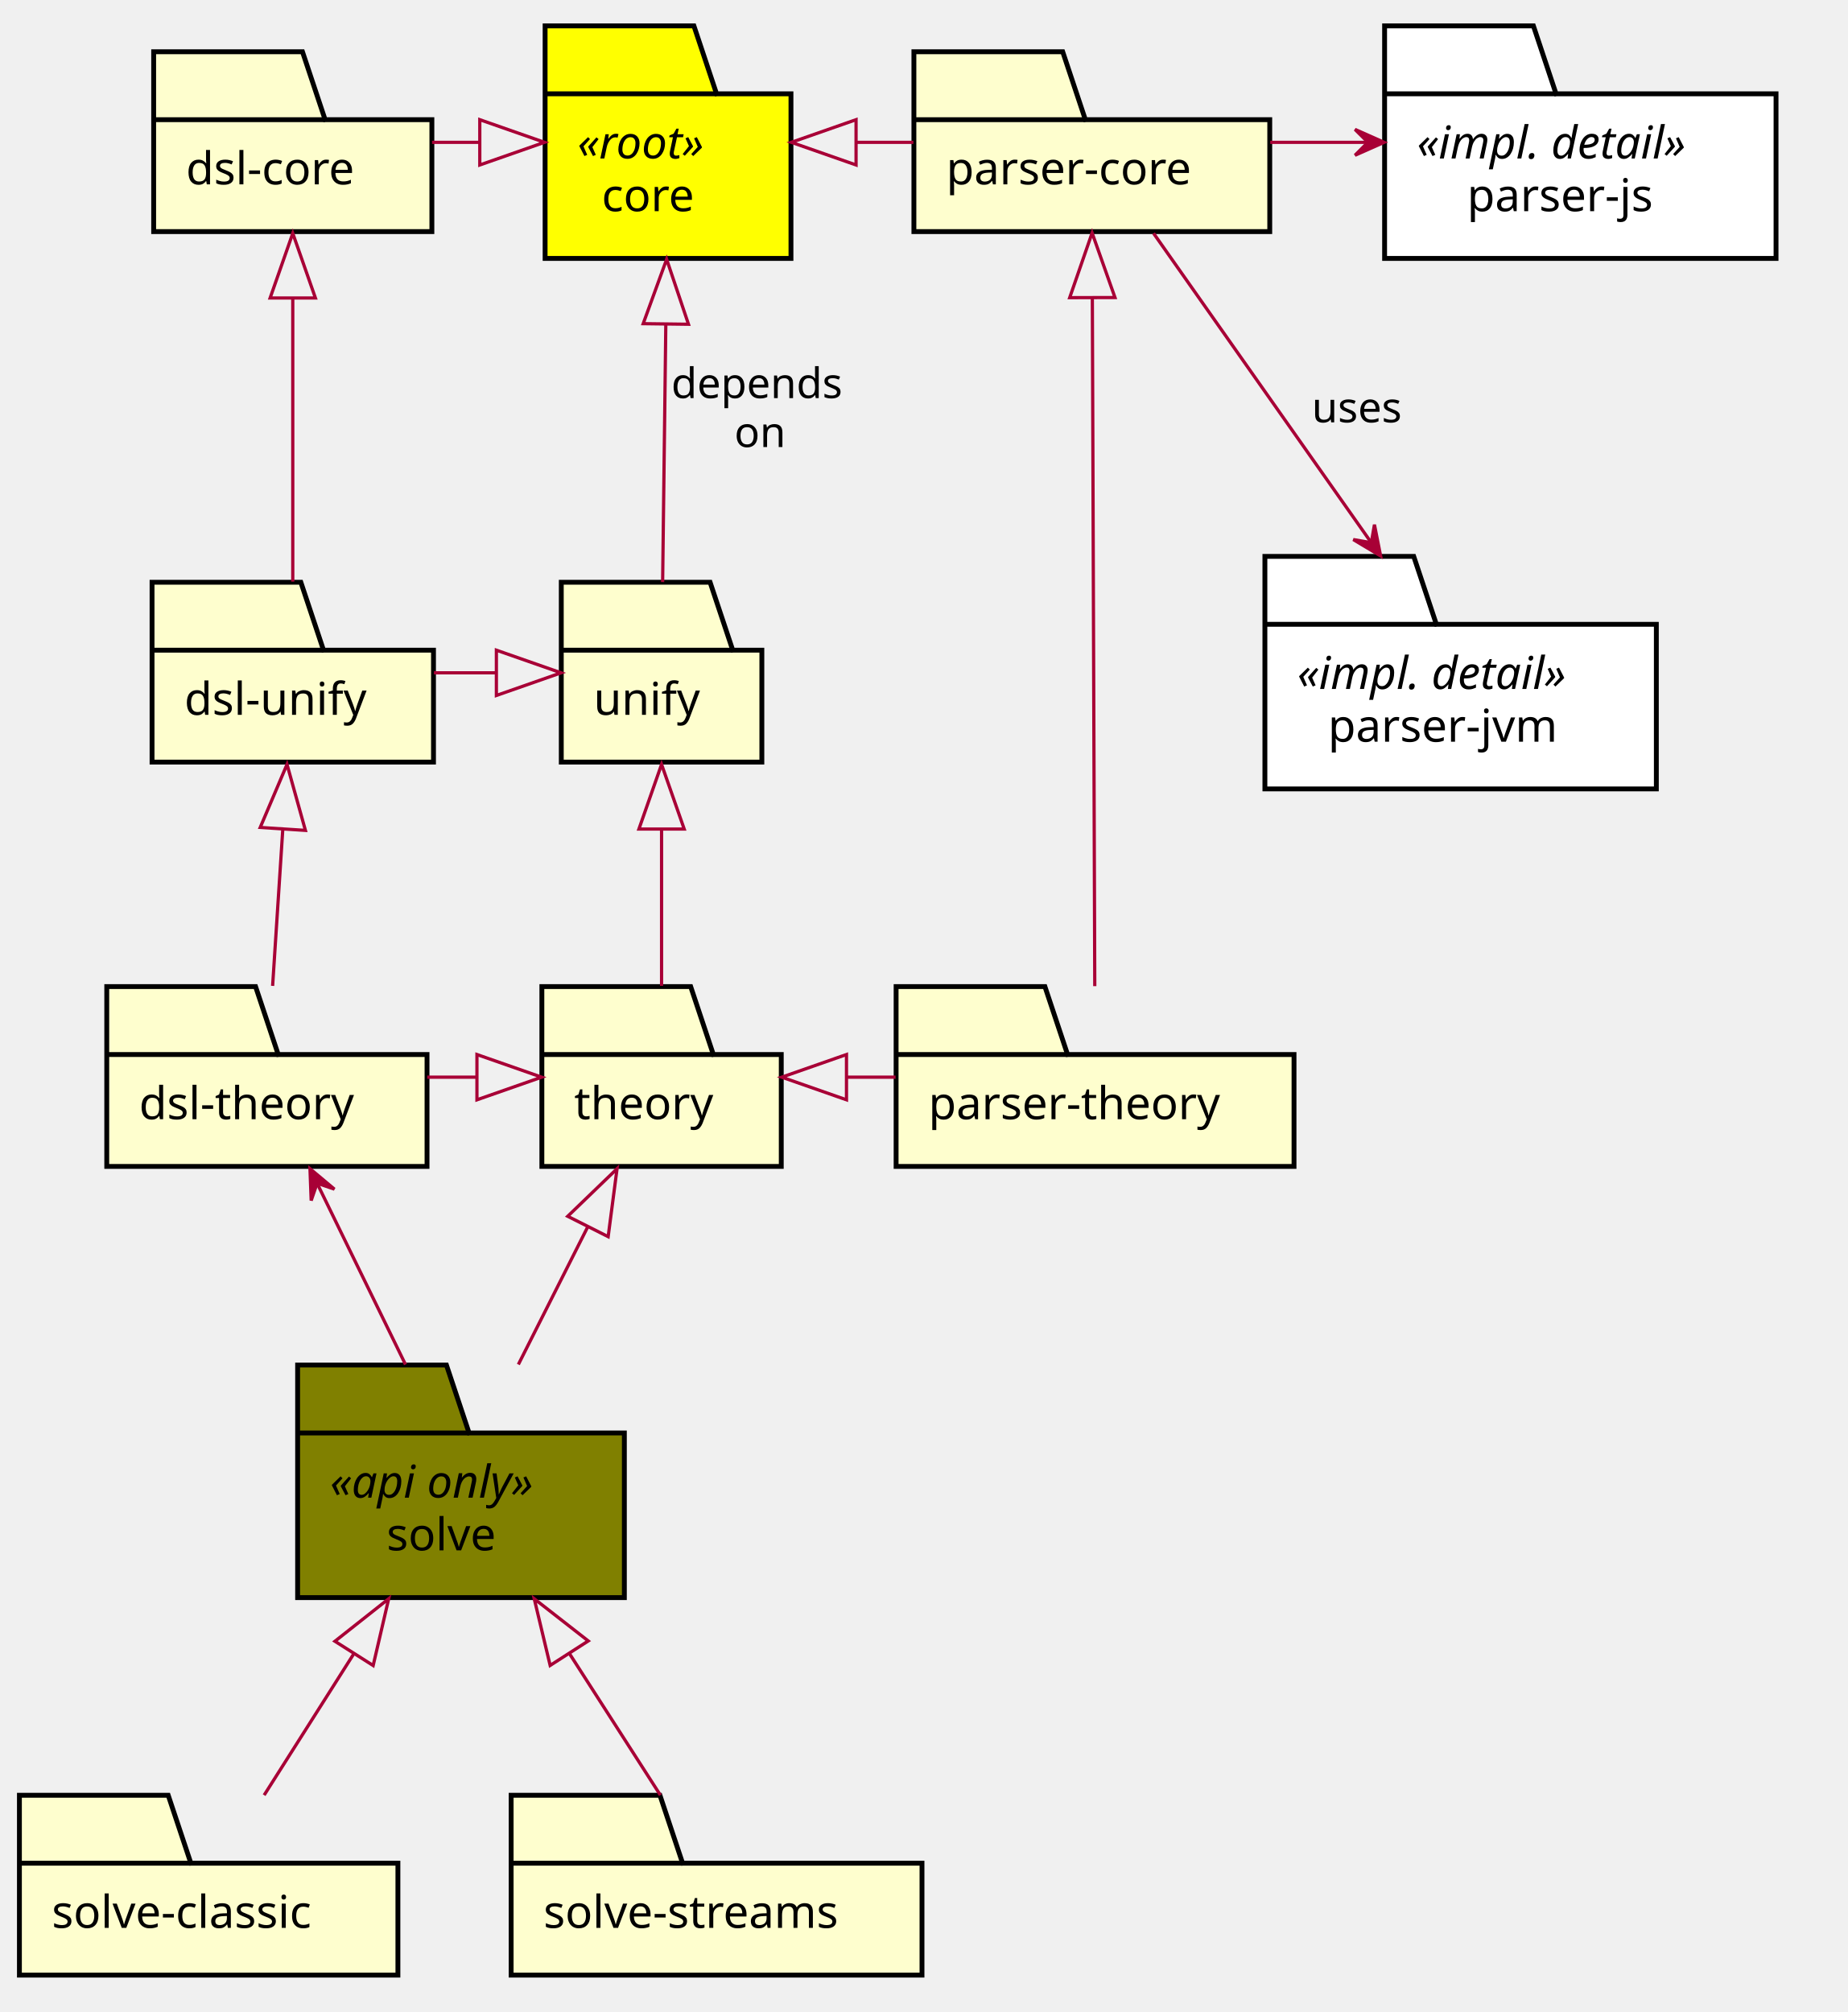
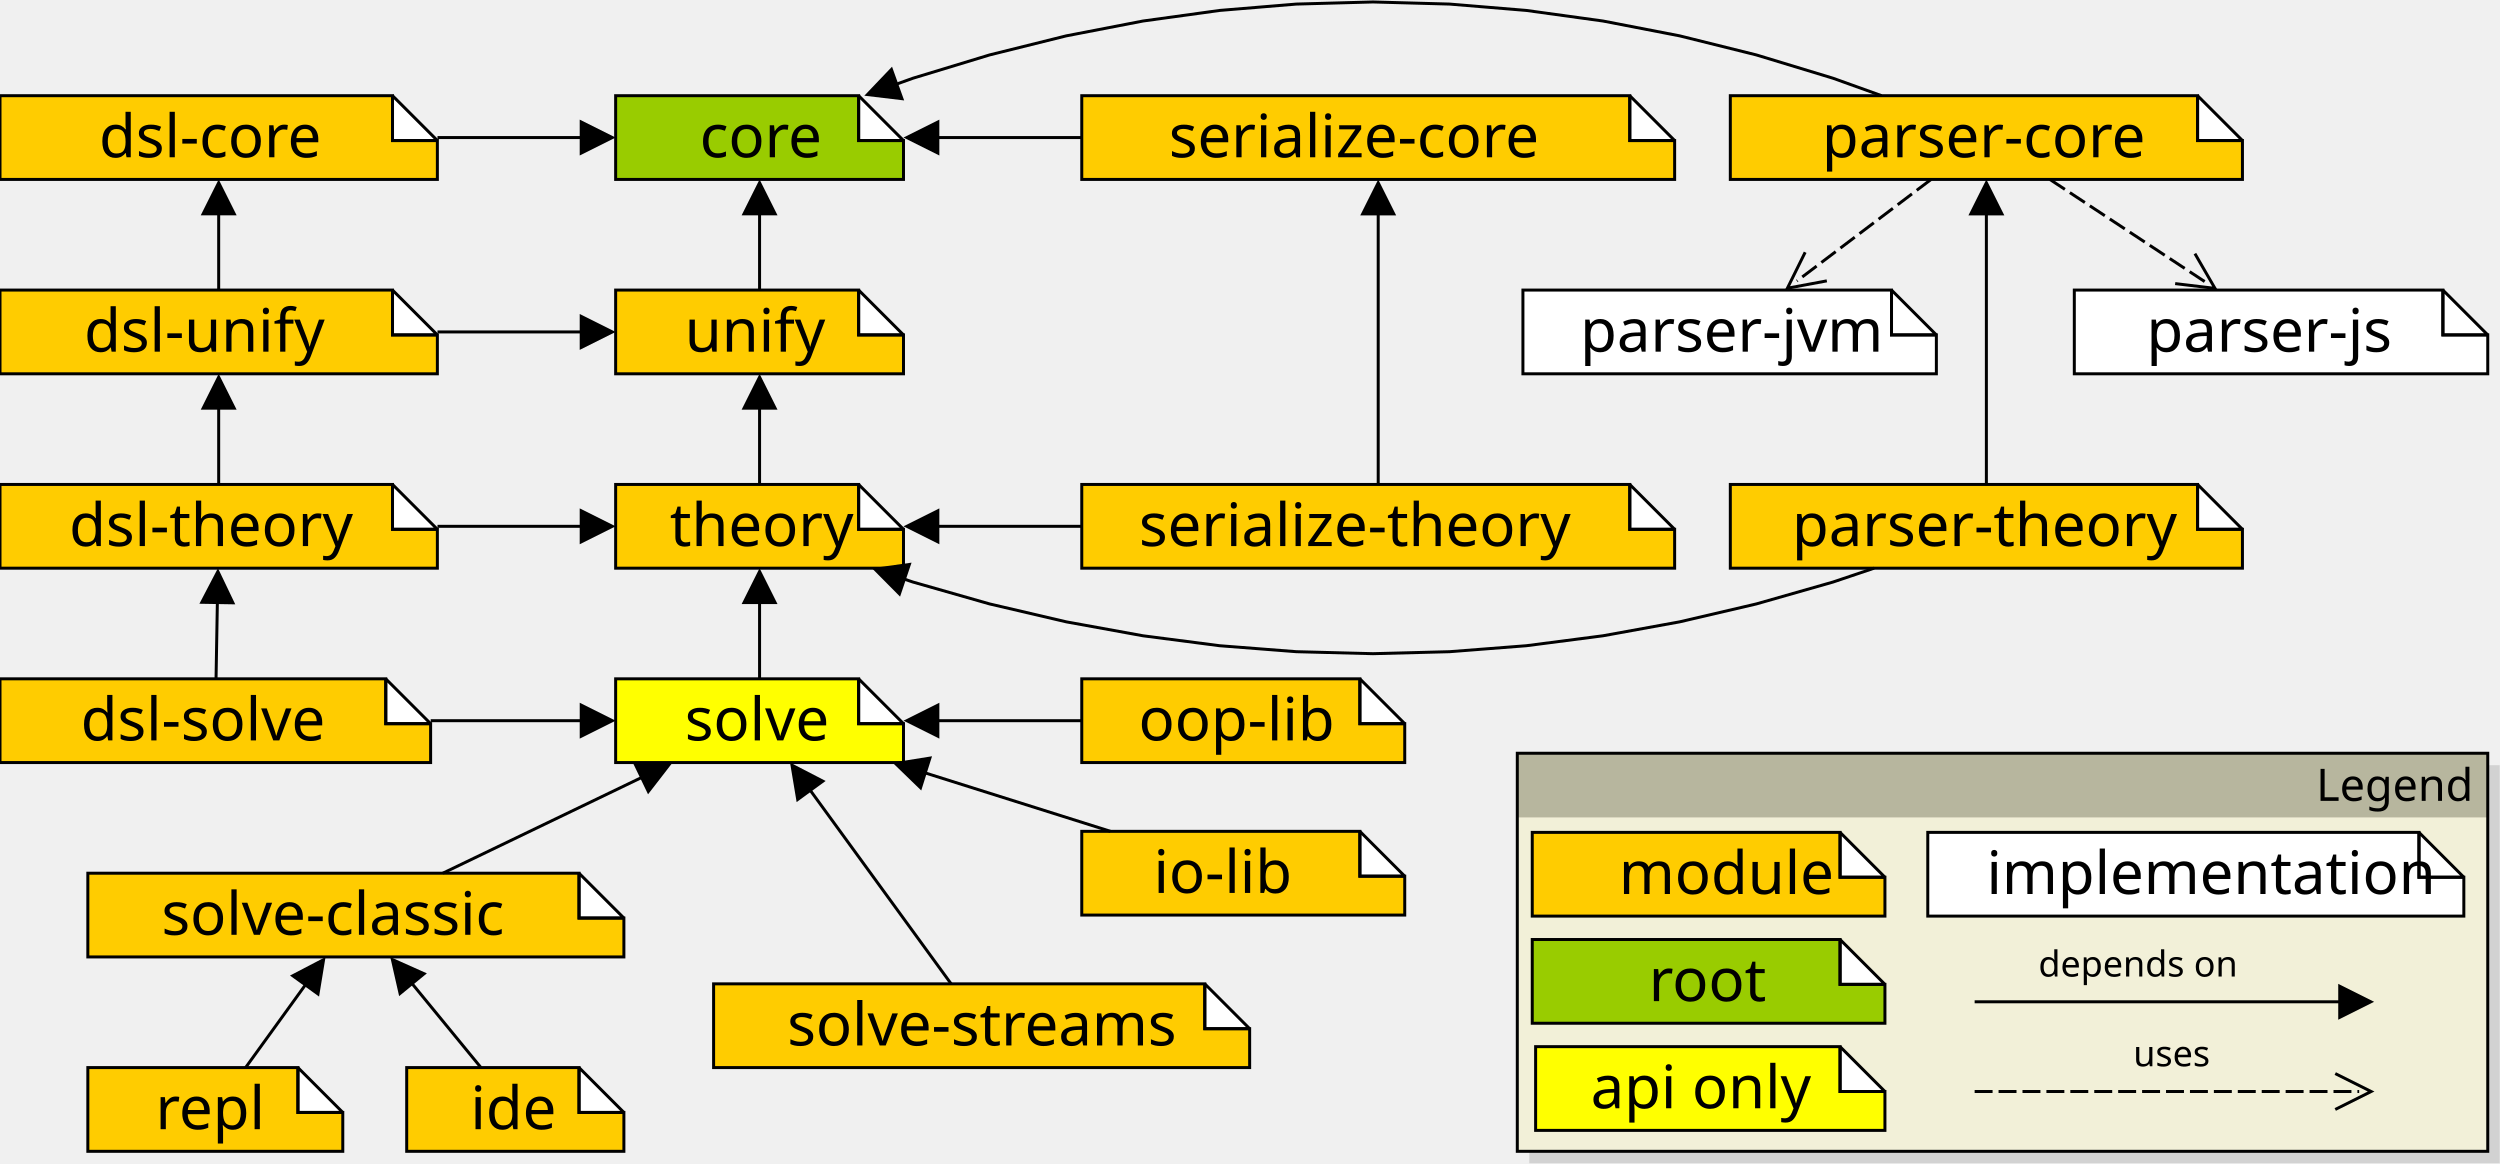
- <svg xmlns="http://www.w3.org/2000/svg" contentScriptType="application/ecmascript" contentStyleType="text/css" height="622px" preserveAspectRatio="none" style="width:571px;height:622px;" version="1.1" viewBox="0 0 571 622" width="571px" zoomAndPan="magnify">
-   <defs />
+ <svg xmlns="http://www.w3.org/2000/svg" fill-opacity="1" color-rendering="auto" color-interpolation="auto" text-rendering="auto" stroke="black" stroke-linecap="square" width="836" stroke-miterlimit="10" shape-rendering="auto" stroke-opacity="1" fill="black" stroke-dasharray="none" font-weight="normal" stroke-width="1" height="389" font-family="'Dialog'" font-style="normal" stroke-linejoin="miter" font-size="12px" stroke-dashoffset="0" image-rendering="auto">
+   <defs id="genericDefs" />
  <g>
-     <polygon fill="#FFFF00" points="168.5,8,214.5,8,221.5,29,244.5,29,244.5,79.891,168.5,79.891,168.5,8" style="stroke: #000000; stroke-width: 1.5;" />
-     <line style="stroke: #000000; stroke-width: 1.5;" x1="168.5" x2="221.5" y1="29" y2="29" />
-     <text fill="#000000" font-family="sans-serif" font-size="14" font-style="italic" lengthAdjust="spacingAndGlyphs" textLength="46" x="178.5" y="48.995">«root»</text>
-     <text fill="#000000" font-family="sans-serif" font-size="14" lengthAdjust="spacingAndGlyphs" textLength="31" x="186" y="65.292">core</text>
-     <polygon fill="#FEFECE" points="173.5,180,219.5,180,226.5,201,235.5,201,235.5,235.594,173.5,235.594,173.5,180" style="stroke: #000000; stroke-width: 1.5;" />
-     <line style="stroke: #000000; stroke-width: 1.5;" x1="173.5" x2="226.5" y1="201" y2="201" />
-     <text fill="#000000" font-family="sans-serif" font-size="14" lengthAdjust="spacingAndGlyphs" textLength="32" x="183.5" y="220.995">unify</text>
-     <polygon fill="#FEFECE" points="167.5,305,213.5,305,220.5,326,241.5,326,241.5,360.594,167.5,360.594,167.5,305" style="stroke: #000000; stroke-width: 1.5;" />
-     <line style="stroke: #000000; stroke-width: 1.5;" x1="167.5" x2="220.5" y1="326" y2="326" />
-     <text fill="#000000" font-family="sans-serif" font-size="14" lengthAdjust="spacingAndGlyphs" textLength="44" x="177.5" y="345.995">theory</text>
-     <polygon fill="#FEFECE" points="47.5,16,93.5,16,100.5,37,133.5,37,133.5,71.594,47.5,71.594,47.5,16" style="stroke: #000000; stroke-width: 1.5;" />
-     <line style="stroke: #000000; stroke-width: 1.5;" x1="47.5" x2="100.5" y1="37" y2="37" />
-     <text fill="#000000" font-family="sans-serif" font-size="14" lengthAdjust="spacingAndGlyphs" textLength="56" x="57.5" y="56.995">dsl-core</text>
-     <polygon fill="#FEFECE" points="47,180,93,180,100,201,134,201,134,235.594,47,235.594,47,180" style="stroke: #000000; stroke-width: 1.5;" />
-     <line style="stroke: #000000; stroke-width: 1.5;" x1="47" x2="100" y1="201" y2="201" />
-     <text fill="#000000" font-family="sans-serif" font-size="14" lengthAdjust="spacingAndGlyphs" textLength="57" x="57" y="220.995">dsl-unify</text>
-     <polygon fill="#FEFECE" points="33,305,79,305,86,326,132,326,132,360.594,33,360.594,33,305" style="stroke: #000000; stroke-width: 1.5;" />
-     <line style="stroke: #000000; stroke-width: 1.5;" x1="33" x2="86" y1="326" y2="326" />
-     <text fill="#000000" font-family="sans-serif" font-size="14" lengthAdjust="spacingAndGlyphs" textLength="69" x="43" y="345.995">dsl-theory</text>
-     <polygon fill="#808000" points="92,422,138,422,145,443,193,443,193,493.891,92,493.891,92,422" style="stroke: #000000; stroke-width: 1.5;" />
-     <line style="stroke: #000000; stroke-width: 1.5;" x1="92" x2="145" y1="443" y2="443" />
-     <text fill="#000000" font-family="sans-serif" font-size="14" font-style="italic" lengthAdjust="spacingAndGlyphs" textLength="71" x="102" y="462.995">«api only»</text>
-     <text fill="#000000" font-family="sans-serif" font-size="14" lengthAdjust="spacingAndGlyphs" textLength="36" x="119.5" y="479.292">solve</text>
-     <polygon fill="#FEFECE" points="6,555,52,555,59,576,123,576,123,610.594,6,610.594,6,555" style="stroke: #000000; stroke-width: 1.5;" />
-     <line style="stroke: #000000; stroke-width: 1.5;" x1="6" x2="59" y1="576" y2="576" />
-     <text fill="#000000" font-family="sans-serif" font-size="14" lengthAdjust="spacingAndGlyphs" textLength="87" x="16" y="595.995">solve-classic</text>
-     <polygon fill="#FEFECE" points="158,555,204,555,211,576,285,576,285,610.594,158,610.594,158,555" style="stroke: #000000; stroke-width: 1.5;" />
-     <line style="stroke: #000000; stroke-width: 1.5;" x1="158" x2="211" y1="576" y2="576" />
-     <text fill="#000000" font-family="sans-serif" font-size="14" lengthAdjust="spacingAndGlyphs" textLength="97" x="168" y="595.995">solve-streams</text>
-     <polygon fill="#FEFECE" points="282.5,16,328.5,16,335.5,37,392.5,37,392.5,71.594,282.5,71.594,282.5,16" style="stroke: #000000; stroke-width: 1.5;" />
-     <line style="stroke: #000000; stroke-width: 1.5;" x1="282.5" x2="335.5" y1="37" y2="37" />
-     <text fill="#000000" font-family="sans-serif" font-size="14" lengthAdjust="spacingAndGlyphs" textLength="80" x="292.5" y="56.995">parser-core</text>
-     <polygon fill="#FFFFFF" points="391,172,437,172,444,193,512,193,512,243.891,391,243.891,391,172" style="stroke: #000000; stroke-width: 1.5;" />
-     <line style="stroke: #000000; stroke-width: 1.5;" x1="391" x2="444" y1="193" y2="193" />
-     <text fill="#000000" font-family="sans-serif" font-size="14" font-style="italic" lengthAdjust="spacingAndGlyphs" textLength="91" x="401" y="212.995">«impl. detail»</text>
-     <text fill="#000000" font-family="sans-serif" font-size="14" lengthAdjust="spacingAndGlyphs" textLength="72" x="410.5" y="229.292">parser-jvm</text>
-     <polygon fill="#FFFFFF" points="428,8,474,8,481,29,549,29,549,79.891,428,79.891,428,8" style="stroke: #000000; stroke-width: 1.5;" />
-     <line style="stroke: #000000; stroke-width: 1.5;" x1="428" x2="481" y1="29" y2="29" />
-     <text fill="#000000" font-family="sans-serif" font-size="14" font-style="italic" lengthAdjust="spacingAndGlyphs" textLength="91" x="438" y="48.995">«impl. detail»</text>
-     <text fill="#000000" font-family="sans-serif" font-size="14" lengthAdjust="spacingAndGlyphs" textLength="60" x="453.5" y="65.292">parser-js</text>
-     <polygon fill="#FEFECE" points="277,305,323,305,330,326,400,326,400,360.594,277,360.594,277,305" style="stroke: #000000; stroke-width: 1.5;" />
-     <line style="stroke: #000000; stroke-width: 1.5;" x1="277" x2="330" y1="326" y2="326" />
-     <text fill="#000000" font-family="sans-serif" font-size="14" lengthAdjust="spacingAndGlyphs" textLength="93" x="287" y="345.995">parser-theory</text>
-     <path d="M205.81,100.52 C205.48,127.35 205.1,158.34 204.83,179.94 " fill="none" id="core&lt;-unify" style="stroke: #A80036; stroke-width: 1.0;" />
-     <polygon fill="none" points="198.82,100.06,206.07,80.15,212.82,100.24,198.82,100.06" style="stroke: #A80036; stroke-width: 1.0;" />
-     <text fill="#000000" font-family="sans-serif" font-size="13" lengthAdjust="spacingAndGlyphs" textLength="55" x="207.5" y="123.067">depends</text>
-     <text fill="#000000" font-family="sans-serif" font-size="13" lengthAdjust="spacingAndGlyphs" textLength="16" x="227" y="138.2">on</text>
-     <path d="M204.5,256.56 C204.5,272.9 204.5,290.62 204.5,304.78 " fill="none" id="unify&lt;-theory" style="stroke: #A80036; stroke-width: 1.0;" />
-     <polygon fill="none" points="197.5,256.3,204.5,236.3,211.5,256.3,197.5,256.3" style="stroke: #A80036; stroke-width: 1.0;" />
-     <path d="M181.63,379.37 C174.57,393.38 166.89,408.6 160.23,421.83 " fill="none" id="theory&lt;-solve" style="stroke: #A80036; stroke-width: 1.0;" />
-     <polygon fill="none" points="175.49,376.01,190.74,361.3,187.99,382.31,175.49,376.01" style="stroke: #A80036; stroke-width: 1.0;" />
-     <path d="M109.32,511.33 C99.79,526.36 89.78,542.13 81.65,554.96 " fill="none" id="solve&lt;-SC" style="stroke: #A80036; stroke-width: 1.0;" />
-     <polygon fill="none" points="103.53,507.39,120.15,494.25,115.35,514.89,103.53,507.39" style="stroke: #A80036; stroke-width: 1.0;" />
-     <path d="M176.11,511.33 C185.76,526.36 195.89,542.13 204.13,554.96 " fill="none" id="solve&lt;-SS" style="stroke: #A80036; stroke-width: 1.0;" />
-     <polygon fill="none" points="170.06,514.86,165.14,494.25,181.84,507.29,170.06,514.86" style="stroke: #A80036; stroke-width: 1.0;" />
-     <path d="M133.55,44 C138.44,44 143.33,44 148.21,44 " fill="none" id="DC-&gt;core" style="stroke: #A80036; stroke-width: 1.0;" />
-     <polygon fill="none" points="148.31,37,168.31,44,148.31,51,148.31,37" style="stroke: #A80036; stroke-width: 1.0;" />
-     <path d="M134.14,208 C140.49,208 146.83,208 153.18,208 " fill="none" id="DU-&gt;unify" style="stroke: #A80036; stroke-width: 1.0;" />
-     <polygon fill="none" points="153.44,201,173.44,208,153.44,215,153.44,201" style="stroke: #A80036; stroke-width: 1.0;" />
-     <path d="M90.5,92.26 C90.5,120.71 90.5,155.94 90.5,179.8 " fill="none" id="DC&lt;-DU" style="stroke: #A80036; stroke-width: 1.0;" />
-     <polygon fill="none" points="83.5,92.12,90.5,72.12,97.5,92.12,83.5,92.12" style="stroke: #A80036; stroke-width: 1.0;" />
-     <path d="M132.06,333 C137.13,333 142.19,333 147.26,333 " fill="none" id="DT-&gt;theory" style="stroke: #A80036; stroke-width: 1.0;" />
-     <polygon fill="none" points="147.43,326,167.43,333,147.43,340,147.43,326" style="stroke: #A80036; stroke-width: 1.0;" />
-     <path d="M87.42,256.28 C86.36,272.7 85.2,290.54 84.27,304.78 " fill="none" id="DU&lt;-DT" style="stroke: #A80036; stroke-width: 1.0;" />
-     <polygon fill="none" points="80.44,255.8,88.72,236.3,94.41,256.71,80.44,255.8" style="stroke: #A80036; stroke-width: 1.0;" />
-     <path d="M98.12,366.01 C106.47,383.13 116.77,404.25 125.34,421.83 " fill="none" id="DT&lt;-solve" style="stroke: #A80036; stroke-width: 1.0;" />
-     <polygon fill="#A80036" points="95.82,361.3,96.192,371.142,98.022,365.789,103.374,367.619,95.82,361.3" style="stroke: #A80036; stroke-width: 1.0;" />
-     <path d="M264.67,44 C270.56,44 276.46,44 282.35,44 " fill="none" id="core&lt;-PC" style="stroke: #A80036; stroke-width: 1.0;" />
-     <polygon fill="none" points="264.62,51,244.62,44,264.62,37,264.62,51" style="stroke: #A80036; stroke-width: 1.0;" />
-     <path d="M261.73,333 C266.77,333 271.8,333 276.84,333 " fill="none" id="theory&lt;-PT" style="stroke: #A80036; stroke-width: 1.0;" />
-     <polygon fill="none" points="261.66,340,241.66,333,261.66,326,261.66,340" style="stroke: #A80036; stroke-width: 1.0;" />
-     <path d="M337.66,92.23 C337.88,152.86 338.24,256.04 338.41,304.86 " fill="none" id="PC&lt;-PT" style="stroke: #A80036; stroke-width: 1.0;" />
-     <polygon fill="none" points="330.66,92.02,337.59,72,344.66,91.98,330.66,92.02" style="stroke: #A80036; stroke-width: 1.0;" />
-     <path d="M356.58,72.12 C374.95,98.21 402.92,137.97 423.75,167.57 " fill="none" id="PC-&gt;PJVM" style="stroke: #A80036; stroke-width: 1.0;" />
-     <polygon fill="#A80036" points="426.77,171.86,424.861,162.198,423.892,167.771,418.319,166.802,426.77,171.86" style="stroke: #A80036; stroke-width: 1.0;" />
-     <text fill="#000000" font-family="sans-serif" font-size="13" lengthAdjust="spacingAndGlyphs" textLength="30" x="405.5" y="130.567">uses</text>
-     <path d="M392.65,44 C402.64,44 412.63,44 422.62,44 " fill="none" id="PC-&gt;PJS" style="stroke: #A80036; stroke-width: 1.0;" />
-     <polygon fill="#A80036" points="427.85,44,418.85,40,422.85,44,418.85,48,427.85,44" style="stroke: #A80036; stroke-width: 1.0;" />
+     <defs id="defs1">
+       <clipPath clipPathUnits="userSpaceOnUse" id="clipPath1">
+         <path d="M0 0 L836 0 L836 389 L0 389 L0 0 Z" />
+       </clipPath>
+       <clipPath clipPathUnits="userSpaceOnUse" id="clipPath2">
+         <path d="M424 198 L1260 198 L1260 587 L424 587 L424 198 Z" />
+       </clipPath>
+       <clipPath clipPathUnits="userSpaceOnUse" id="clipPath3">
+         <path d="M420 194 L1256 194 L1256 583 L420 583 L420 194 Z" />
+       </clipPath>
+     </defs>
+     <g fill="rgb(153,204,0)" text-rendering="geometricPrecision" shape-rendering="geometricPrecision" transform="matrix(1,0,0,1,-424,-198)" stroke="rgb(153,204,0)">
+       <path d="M629.872 230 L711.128 230 L711.128 245 L726.128 245 L726.128 258 L629.872 258 Z" stroke="none" clip-path="url(#clipPath2)" />
+     </g>
+     <g fill="white" text-rendering="geometricPrecision" shape-rendering="geometricPrecision" transform="matrix(1,0,0,1,-424,-198)" stroke="white">
+       <path d="M711.128 230 L711.128 245 L726.128 245 Z" fill-rule="evenodd" clip-path="url(#clipPath2)" stroke="none" />
+     </g>
+     <g text-rendering="geometricPrecision" stroke-miterlimit="1.45" shape-rendering="geometricPrecision" transform="matrix(1,0,0,1,-424,-198)" stroke-linecap="butt">
+       <path fill="none" d="M629.872 230 L711.128 230 L711.128 245 L726.128 245 L726.128 258 L629.872 258 Z" clip-path="url(#clipPath2)" />
+       <path fill="none" d="M711.128 230 L711.128 245 L726.128 245 Z" clip-path="url(#clipPath2)" fill-rule="evenodd" />
+       <text x="658" font-size="20px" y="250.6" clip-path="url(#clipPath2)" font-family="'Ubuntu Mono'" stroke="none" xml:space="preserve">core</text>
+     </g>
+     <g fill="rgb(255,204,0)" text-rendering="geometricPrecision" shape-rendering="geometricPrecision" transform="matrix(1,0,0,1,-424,-198)" stroke="rgb(255,204,0)">
+       <path d="M629.872 295 L711.128 295 L711.128 310 L726.128 310 L726.128 323 L629.872 323 Z" stroke="none" clip-path="url(#clipPath2)" />
+       <path fill="white" d="M711.128 295 L711.128 310 L726.128 310 Z" clip-path="url(#clipPath2)" fill-rule="evenodd" stroke="none" />
+     </g>
+     <g text-rendering="geometricPrecision" stroke-miterlimit="1.45" shape-rendering="geometricPrecision" transform="matrix(1,0,0,1,-424,-198)" stroke-linecap="butt">
+       <path fill="none" d="M629.872 295 L711.128 295 L711.128 310 L726.128 310 L726.128 323 L629.872 323 Z" clip-path="url(#clipPath2)" />
+       <path fill="none" d="M711.128 295 L711.128 310 L726.128 310 Z" clip-path="url(#clipPath2)" fill-rule="evenodd" />
+       <text x="653" font-size="20px" y="315.6" clip-path="url(#clipPath2)" font-family="'Ubuntu Mono'" stroke="none" xml:space="preserve">unify</text>
+     </g>
+     <g fill="rgb(255,204,0)" text-rendering="geometricPrecision" shape-rendering="geometricPrecision" transform="matrix(1,0,0,1,-424,-198)" stroke="rgb(255,204,0)">
+       <path d="M629.872 360 L711.128 360 L711.128 375 L726.128 375 L726.128 388 L629.872 388 Z" stroke="none" clip-path="url(#clipPath2)" />
+       <path fill="white" d="M711.128 360 L711.128 375 L726.128 375 Z" clip-path="url(#clipPath2)" fill-rule="evenodd" stroke="none" />
+     </g>
+     <g text-rendering="geometricPrecision" stroke-miterlimit="1.45" shape-rendering="geometricPrecision" transform="matrix(1,0,0,1,-424,-198)" stroke-linecap="butt">
+       <path fill="none" d="M629.872 360 L711.128 360 L711.128 375 L726.128 375 L726.128 388 L629.872 388 Z" clip-path="url(#clipPath2)" />
+       <path fill="none" d="M711.128 360 L711.128 375 L726.128 375 Z" clip-path="url(#clipPath2)" fill-rule="evenodd" />
+       <text x="648" font-size="20px" y="380.6" clip-path="url(#clipPath2)" font-family="'Ubuntu Mono'" stroke="none" xml:space="preserve">theory</text>
+     </g>
+     <g fill="yellow" text-rendering="geometricPrecision" shape-rendering="geometricPrecision" transform="matrix(1,0,0,1,-424,-198)" stroke="yellow">
+       <path d="M629.872 425 L711.128 425 L711.128 440 L726.128 440 L726.128 453 L629.872 453 Z" stroke="none" clip-path="url(#clipPath2)" />
+       <path fill="white" d="M711.128 425 L711.128 440 L726.128 440 Z" clip-path="url(#clipPath2)" fill-rule="evenodd" stroke="none" />
+     </g>
+     <g text-rendering="geometricPrecision" stroke-miterlimit="1.45" shape-rendering="geometricPrecision" transform="matrix(1,0,0,1,-424,-198)" stroke-linecap="butt">
+       <path fill="none" d="M629.872 425 L711.128 425 L711.128 440 L726.128 440 L726.128 453 L629.872 453 Z" clip-path="url(#clipPath2)" />
+       <path fill="none" d="M711.128 425 L711.128 440 L726.128 440 Z" clip-path="url(#clipPath2)" fill-rule="evenodd" />
+       <text x="653" font-size="20px" y="445.6" clip-path="url(#clipPath2)" font-family="'Ubuntu Mono'" stroke="none" xml:space="preserve">solve</text>
+     </g>
+     <g fill="rgb(255,204,0)" text-rendering="geometricPrecision" shape-rendering="geometricPrecision" transform="matrix(1,0,0,1,-424,-198)" stroke="rgb(255,204,0)">
+       <path d="M453.372 490 L617.628 490 L617.628 505 L632.628 505 L632.628 518 L453.372 518 Z" stroke="none" clip-path="url(#clipPath2)" />
+       <path fill="white" d="M617.628 490 L617.628 505 L632.628 505 Z" clip-path="url(#clipPath2)" fill-rule="evenodd" stroke="none" />
+     </g>
+     <g text-rendering="geometricPrecision" stroke-miterlimit="1.45" shape-rendering="geometricPrecision" transform="matrix(1,0,0,1,-424,-198)" stroke-linecap="butt">
+       <path fill="none" d="M453.372 490 L617.628 490 L617.628 505 L632.628 505 L632.628 518 L453.372 518 Z" clip-path="url(#clipPath2)" />
+       <path fill="none" d="M617.628 490 L617.628 505 L632.628 505 Z" clip-path="url(#clipPath2)" fill-rule="evenodd" />
+       <text x="478" font-size="20px" y="510.6" clip-path="url(#clipPath2)" font-family="'Ubuntu Mono'" stroke="none" xml:space="preserve">solve-classic</text>
+     </g>
+     <g fill="rgb(255,204,0)" text-rendering="geometricPrecision" shape-rendering="geometricPrecision" transform="matrix(1,0,0,1,-424,-198)" stroke="rgb(255,204,0)">
+       <path d="M662.628 527 L826.884 527 L826.884 542 L841.884 542 L841.884 555 L662.628 555 Z" stroke="none" clip-path="url(#clipPath2)" />
+       <path fill="white" d="M826.884 527 L826.884 542 L841.884 542 Z" clip-path="url(#clipPath2)" fill-rule="evenodd" stroke="none" />
+     </g>
+     <g text-rendering="geometricPrecision" stroke-miterlimit="1.45" shape-rendering="geometricPrecision" transform="matrix(1,0,0,1,-424,-198)" stroke-linecap="butt">
+       <path fill="none" d="M662.628 527 L826.884 527 L826.884 542 L841.884 542 L841.884 555 L662.628 555 Z" clip-path="url(#clipPath2)" />
+       <path fill="none" d="M826.884 527 L826.884 542 L841.884 542 Z" clip-path="url(#clipPath2)" fill-rule="evenodd" />
+       <text x="687.256" font-size="20px" y="547.6" clip-path="url(#clipPath2)" font-family="'Ubuntu Mono'" stroke="none" xml:space="preserve">solve-streams</text>
+     </g>
+     <g fill="rgb(255,204,0)" text-rendering="geometricPrecision" shape-rendering="geometricPrecision" transform="matrix(1,0,0,1,-424,-198)" stroke="rgb(255,204,0)">
+       <path d="M453.372 555 L523.628 555 L523.628 570 L538.628 570 L538.628 583 L453.372 583 Z" stroke="none" clip-path="url(#clipPath2)" />
+       <path fill="white" d="M523.628 555 L523.628 570 L538.628 570 Z" clip-path="url(#clipPath2)" fill-rule="evenodd" stroke="none" />
+     </g>
+     <g text-rendering="geometricPrecision" stroke-miterlimit="1.45" shape-rendering="geometricPrecision" transform="matrix(1,0,0,1,-424,-198)" stroke-linecap="butt">
+       <path fill="none" d="M453.372 555 L523.628 555 L523.628 570 L538.628 570 L538.628 583 L453.372 583 Z" clip-path="url(#clipPath2)" />
+       <path fill="none" d="M523.628 555 L523.628 570 L538.628 570 Z" clip-path="url(#clipPath2)" fill-rule="evenodd" />
+       <text x="476" font-size="20px" y="575.6" clip-path="url(#clipPath2)" font-family="'Ubuntu Mono'" stroke="none" xml:space="preserve">repl</text>
+     </g>
+     <g fill="rgb(255,204,0)" text-rendering="geometricPrecision" shape-rendering="geometricPrecision" transform="matrix(1,0,0,1,-424,-198)" stroke="rgb(255,204,0)">
+       <path d="M785.744 230 L969 230 L969 245 L984 245 L984 258 L785.744 258 Z" stroke="none" clip-path="url(#clipPath2)" />
+       <path fill="white" d="M969 230 L969 245 L984 245 Z" clip-path="url(#clipPath2)" fill-rule="evenodd" stroke="none" />
+     </g>
+     <g text-rendering="geometricPrecision" stroke-miterlimit="1.45" shape-rendering="geometricPrecision" transform="matrix(1,0,0,1,-424,-198)" stroke-linecap="butt">
+       <path fill="none" d="M785.744 230 L969 230 L969 245 L984 245 L984 258 L785.744 258 Z" clip-path="url(#clipPath2)" />
+       <path fill="none" d="M969 230 L969 245 L984 245 Z" clip-path="url(#clipPath2)" fill-rule="evenodd" />
+       <text x="814.872" font-size="20px" y="250.6" clip-path="url(#clipPath2)" font-family="'Ubuntu Mono'" stroke="none" xml:space="preserve">serialize-core</text>
+     </g>
+     <g fill="rgb(255,204,0)" text-rendering="geometricPrecision" shape-rendering="geometricPrecision" transform="matrix(1,0,0,1,-424,-198)" stroke="rgb(255,204,0)">
+       <path d="M785.744 360 L969 360 L969 375 L984 375 L984 388 L785.744 388 Z" stroke="none" clip-path="url(#clipPath2)" />
+       <path fill="white" d="M969 360 L969 375 L984 375 Z" clip-path="url(#clipPath2)" fill-rule="evenodd" stroke="none" />
+     </g>
+     <g text-rendering="geometricPrecision" stroke-miterlimit="1.45" shape-rendering="geometricPrecision" transform="matrix(1,0,0,1,-424,-198)" stroke-linecap="butt">
+       <path fill="none" d="M785.744 360 L969 360 L969 375 L984 375 L984 388 L785.744 388 Z" clip-path="url(#clipPath2)" />
+       <path fill="none" d="M969 360 L969 375 L984 375 Z" clip-path="url(#clipPath2)" fill-rule="evenodd" />
+       <text x="804.872" font-size="20px" y="380.6" clip-path="url(#clipPath2)" font-family="'Ubuntu Mono'" stroke="none" xml:space="preserve">serialize-theory</text>
+     </g>
+     <g fill="rgb(255,204,0)" text-rendering="geometricPrecision" shape-rendering="geometricPrecision" transform="matrix(1,0,0,1,-424,-198)" stroke="rgb(255,204,0)">
+       <path d="M424 230 L555.256 230 L555.256 245 L570.256 245 L570.256 258 L424 258 Z" stroke="none" clip-path="url(#clipPath2)" />
+       <path fill="white" d="M555.256 230 L555.256 245 L570.256 245 Z" clip-path="url(#clipPath2)" fill-rule="evenodd" stroke="none" />
+     </g>
+     <g text-rendering="geometricPrecision" stroke-miterlimit="1.45" shape-rendering="geometricPrecision" transform="matrix(1,0,0,1,-424,-198)" stroke-linecap="butt">
+       <path fill="none" d="M424 230 L555.256 230 L555.256 245 L570.256 245 L570.256 258 L424 258 Z" clip-path="url(#clipPath2)" />
+       <path fill="none" d="M555.256 230 L555.256 245 L570.256 245 Z" clip-path="url(#clipPath2)" fill-rule="evenodd" />
+       <text x="457.128" font-size="20px" y="250.6" clip-path="url(#clipPath2)" font-family="'Ubuntu Mono'" stroke="none" xml:space="preserve">dsl-core</text>
+     </g>
+     <g fill="rgb(255,204,0)" text-rendering="geometricPrecision" shape-rendering="geometricPrecision" transform="matrix(1,0,0,1,-424,-198)" stroke="rgb(255,204,0)">
+       <path d="M424 295 L555.256 295 L555.256 310 L570.256 310 L570.256 323 L424 323 Z" stroke="none" clip-path="url(#clipPath2)" />
+       <path fill="white" d="M555.256 295 L555.256 310 L570.256 310 Z" clip-path="url(#clipPath2)" fill-rule="evenodd" stroke="none" />
+     </g>
+     <g text-rendering="geometricPrecision" stroke-miterlimit="1.45" shape-rendering="geometricPrecision" transform="matrix(1,0,0,1,-424,-198)" stroke-linecap="butt">
+       <path fill="none" d="M424 295 L555.256 295 L555.256 310 L570.256 310 L570.256 323 L424 323 Z" clip-path="url(#clipPath2)" />
+       <path fill="none" d="M555.256 295 L555.256 310 L570.256 310 Z" clip-path="url(#clipPath2)" fill-rule="evenodd" />
+       <text x="452.128" font-size="20px" y="315.6" clip-path="url(#clipPath2)" font-family="'Ubuntu Mono'" stroke="none" xml:space="preserve">dsl-unify</text>
+     </g>
+     <g fill="rgb(255,204,0)" text-rendering="geometricPrecision" shape-rendering="geometricPrecision" transform="matrix(1,0,0,1,-424,-198)" stroke="rgb(255,204,0)">
+       <path d="M424 360 L555.256 360 L555.256 375 L570.256 375 L570.256 388 L424 388 Z" stroke="none" clip-path="url(#clipPath2)" />
+       <path fill="white" d="M555.256 360 L555.256 375 L570.256 375 Z" clip-path="url(#clipPath2)" fill-rule="evenodd" stroke="none" />
+     </g>
+     <g text-rendering="geometricPrecision" stroke-miterlimit="1.45" shape-rendering="geometricPrecision" transform="matrix(1,0,0,1,-424,-198)" stroke-linecap="butt">
+       <path fill="none" d="M424 360 L555.256 360 L555.256 375 L570.256 375 L570.256 388 L424 388 Z" clip-path="url(#clipPath2)" />
+       <path fill="none" d="M555.256 360 L555.256 375 L570.256 375 Z" clip-path="url(#clipPath2)" fill-rule="evenodd" />
+       <text x="447.128" font-size="20px" y="380.6" clip-path="url(#clipPath2)" font-family="'Ubuntu Mono'" stroke="none" xml:space="preserve">dsl-theory</text>
+     </g>
+     <g fill="rgb(255,204,0)" text-rendering="geometricPrecision" shape-rendering="geometricPrecision" transform="matrix(1,0,0,1,-424,-198)" stroke="rgb(255,204,0)">
+       <path d="M1002.616 230 L1158.872 230 L1158.872 245 L1173.872 245 L1173.872 258 L1002.616 258 Z" stroke="none" clip-path="url(#clipPath2)" />
+       <path fill="white" d="M1158.872 230 L1158.872 245 L1173.872 245 Z" clip-path="url(#clipPath2)" fill-rule="evenodd" stroke="none" />
+     </g>
+     <g text-rendering="geometricPrecision" stroke-miterlimit="1.45" shape-rendering="geometricPrecision" transform="matrix(1,0,0,1,-424,-198)" stroke-linecap="butt">
+       <path fill="none" d="M1002.616 230 L1158.872 230 L1158.872 245 L1173.872 245 L1173.872 258 L1002.616 258 Z" clip-path="url(#clipPath2)" />
+       <path fill="none" d="M1158.872 230 L1158.872 245 L1173.872 245 Z" clip-path="url(#clipPath2)" fill-rule="evenodd" />
+       <text x="1033.244" font-size="20px" y="250.6" clip-path="url(#clipPath2)" font-family="'Ubuntu Mono'" stroke="none" xml:space="preserve">parser-core</text>
+     </g>
+     <g fill="rgb(255,204,0)" text-rendering="geometricPrecision" shape-rendering="geometricPrecision" transform="matrix(1,0,0,1,-424,-198)" stroke="rgb(255,204,0)">
+       <path d="M1002.616 360 L1158.872 360 L1158.872 375 L1173.872 375 L1173.872 388 L1002.616 388 Z" stroke="none" clip-path="url(#clipPath2)" />
+       <path fill="white" d="M1158.872 360 L1158.872 375 L1173.872 375 Z" clip-path="url(#clipPath2)" fill-rule="evenodd" stroke="none" />
+     </g>
+     <g text-rendering="geometricPrecision" stroke-miterlimit="1.45" shape-rendering="geometricPrecision" transform="matrix(1,0,0,1,-424,-198)" stroke-linecap="butt">
+       <path fill="none" d="M1002.616 360 L1158.872 360 L1158.872 375 L1173.872 375 L1173.872 388 L1002.616 388 Z" clip-path="url(#clipPath2)" />
+       <path fill="none" d="M1158.872 360 L1158.872 375 L1173.872 375 Z" clip-path="url(#clipPath2)" fill-rule="evenodd" />
+       <text x="1023.244" font-size="20px" y="380.6" clip-path="url(#clipPath2)" font-family="'Ubuntu Mono'" stroke="none" xml:space="preserve">parser-theory</text>
+     </g>
+     <g fill="white" text-rendering="geometricPrecision" shape-rendering="geometricPrecision" transform="matrix(1,0,0,1,-424,-198)" stroke="white">
+       <path d="M933.265 295 L1056.521 295 L1056.521 310 L1071.521 310 L1071.521 323 L933.265 323 Z" stroke="none" clip-path="url(#clipPath2)" />
+       <path d="M1056.521 295 L1056.521 310 L1071.521 310 Z" clip-path="url(#clipPath2)" fill-rule="evenodd" stroke="none" />
+     </g>
+     <g text-rendering="geometricPrecision" stroke-miterlimit="1.45" shape-rendering="geometricPrecision" transform="matrix(1,0,0,1,-424,-198)" stroke-linecap="butt">
+       <path fill="none" d="M933.265 295 L1056.521 295 L1056.521 310 L1071.521 310 L1071.521 323 L933.265 323 Z" clip-path="url(#clipPath2)" />
+       <path fill="none" d="M1056.521 295 L1056.521 310 L1071.521 310 Z" clip-path="url(#clipPath2)" fill-rule="evenodd" />
+       <text x="952.393" font-size="20px" y="315.6" clip-path="url(#clipPath2)" font-family="'Ubuntu Mono'" stroke="none" xml:space="preserve">parser-jvm</text>
+     </g>
+     <g fill="white" text-rendering="geometricPrecision" shape-rendering="geometricPrecision" transform="matrix(1,0,0,1,-424,-198)" stroke="white">
+       <path d="M1117.649 295 L1240.905 295 L1240.905 310 L1255.905 310 L1255.905 323 L1117.649 323 Z" stroke="none" clip-path="url(#clipPath2)" />
+       <path d="M1240.905 295 L1240.905 310 L1255.905 310 Z" clip-path="url(#clipPath2)" fill-rule="evenodd" stroke="none" />
+     </g>
+     <g text-rendering="geometricPrecision" stroke-miterlimit="1.45" shape-rendering="geometricPrecision" transform="matrix(1,0,0,1,-424,-198)" stroke-linecap="butt">
+       <path fill="none" d="M1117.649 295 L1240.905 295 L1240.905 310 L1255.905 310 L1255.905 323 L1117.649 323 Z" clip-path="url(#clipPath2)" />
+       <path fill="none" d="M1240.905 295 L1240.905 310 L1255.905 310 Z" clip-path="url(#clipPath2)" fill-rule="evenodd" />
+       <text x="1141.777" font-size="20px" y="315.6" clip-path="url(#clipPath2)" font-family="'Ubuntu Mono'" stroke="none" xml:space="preserve">parser-js</text>
+       <path fill="none" d="M678 295.003 L678 268.996" clip-path="url(#clipPath2)" />
+       <path d="M678 257.996 L672 269.996 L684 269.996 Z" clip-path="url(#clipPath2)" stroke="none" />
+       <path fill="none" d="M678 360.003 L678 333.996" clip-path="url(#clipPath2)" />
+       <path d="M678 322.996 L672 334.996 L684 334.996 Z" clip-path="url(#clipPath2)" stroke="none" />
+       <path fill="none" d="M678 425.003 L678 398.996" clip-path="url(#clipPath2)" />
+       <path d="M678 387.996 L672 399.996 L684 399.996 Z" clip-path="url(#clipPath2)" stroke="none" />
+       <path fill="none" d="M572.103 489.988 L639.003 457.776" clip-path="url(#clipPath2)" />
+       <path d="M648.914 453.004 L635.5 452.804 L640.705 463.616 Z" clip-path="url(#clipPath2)" stroke="none" />
+       <path fill="none" d="M742.049 526.98 L694.654 461.876" clip-path="url(#clipPath2)" />
+       <path d="M688.18 452.983 L690.392 466.216 L700.093 459.153 Z" clip-path="url(#clipPath2)" stroke="none" />
+       <path fill="none" d="M506.121 555.003 L526.416 526.935" clip-path="url(#clipPath2)" />
+       <path d="M532.862 518.021 L520.968 524.23 L530.693 531.261 Z" clip-path="url(#clipPath2)" stroke="none" />
+       <path fill="none" d="M785.754 244 L737.116 244" clip-path="url(#clipPath2)" />
+       <path d="M726.116 244 L738.116 250 L738.116 238 Z" clip-path="url(#clipPath2)" stroke="none" />
+       <path fill="none" d="M785.754 374 L737.116 374" clip-path="url(#clipPath2)" />
+       <path d="M726.116 374 L738.116 380 L738.116 368 Z" clip-path="url(#clipPath2)" stroke="none" />
+       <path fill="none" d="M884.872 360.003 L884.872 269.019" clip-path="url(#clipPath2)" />
+       <path d="M884.872 258.019 L878.872 270.019 L890.872 270.019 Z" clip-path="url(#clipPath2)" stroke="none" />
+       <path fill="none" d="M570.298 244 L618.855 244" clip-path="url(#clipPath2)" />
+       <path d="M629.855 244 L617.855 238 L617.855 250 Z" clip-path="url(#clipPath2)" stroke="none" />
+       <path fill="none" d="M570.298 309 L618.855 309" clip-path="url(#clipPath2)" />
+       <path d="M629.855 309 L617.855 303 L617.855 315 Z" clip-path="url(#clipPath2)" stroke="none" />
+       <path fill="none" d="M497.128 295.003 L497.128 268.996" clip-path="url(#clipPath2)" />
+       <path d="M497.128 257.996 L491.128 269.996 L503.128 269.996 Z" clip-path="url(#clipPath2)" stroke="none" />
+       <path fill="none" d="M570.298 374 L618.855 374" clip-path="url(#clipPath2)" />
+       <path d="M629.855 374 L617.855 368 L617.855 380 Z" clip-path="url(#clipPath2)" stroke="none" />
+       <path fill="none" d="M497.128 360.003 L497.128 333.996" clip-path="url(#clipPath2)" />
+       <path d="M497.128 322.996 L491.128 334.996 L503.128 334.996 Z" clip-path="url(#clipPath2)" stroke="none" />
+       <path fill="none" d="M1053.214 230 L1036.964 224.162 L1011.323 216.368 L985.683 209.992 L960.043 205.032 L934.403 201.49 L908.762 199.364 L883.122 198.656 L857.482 199.364 L831.842 201.49 L806.201 205.032 L780.561 209.992 L754.921 216.368 L729.28 224.162 L723.382 226.281" clip-path="url(#clipPath2)" />
+       <path d="M713.03 230 L726.352 231.589 L722.295 220.296 Z" clip-path="url(#clipPath2)" stroke="none" />
+       <path fill="none" d="M1088.244 360.003 L1088.244 269.019" clip-path="url(#clipPath2)" />
+       <path d="M1088.244 258.019 L1082.244 270.019 L1094.244 270.019 Z" clip-path="url(#clipPath2)" stroke="none" />
+       <path fill="none" d="M1050.71 387.996 L1036.964 392.634 L1011.323 399.954 L985.683 405.944 L960.043 410.603 L934.403 413.93 L908.762 415.926 L883.122 416.592 L857.482 415.926 L831.842 413.93 L806.201 410.603 L780.561 405.944 L754.921 399.954 L729.28 392.634 L725.957 391.512" clip-path="url(#clipPath2)" />
+       <path d="M715.534 387.996 L724.986 397.517 L728.822 386.147 Z" clip-path="url(#clipPath2)" stroke="none" />
+       <path fill="none" stroke-dasharray="6,2" d="M1069.737 258.012 L1024.892 291.965" clip-path="url(#clipPath2)" />
+       <path stroke-dasharray="6,2" d="M1021.703 294.38 L1034.892 291.92 L1021.703 294.38 L1027.649 282.353 Z" clip-path="url(#clipPath2)" stroke="none" />
+       <path fill="none" stroke-miterlimit="10" d="M1021.703 294.38 L1034.892 291.92 L1021.703 294.38 L1027.649 282.353 Z" clip-path="url(#clipPath2)" stroke-linecap="square" />
+       <path fill="none" stroke-dasharray="6,2" d="M1109.486 258.012 L1161.356 292.23" clip-path="url(#clipPath2)" />
+       <path stroke-dasharray="6,2" d="M1164.695 294.433 L1157.982 282.817 L1164.695 294.433 L1151.374 292.833 Z" clip-path="url(#clipPath2)" stroke="none" />
+       <path fill="none" stroke-miterlimit="10" d="M1164.695 294.433 L1157.982 282.817 L1164.695 294.433 L1151.374 292.833 Z" clip-path="url(#clipPath2)" stroke-linecap="square" />
+     </g>
+     <g fill="rgb(210,210,210)" text-rendering="geometricPrecision" shape-rendering="geometricPrecision" transform="matrix(1,0,0,1,-424,-198) translate(4,4)" stroke="rgb(210,210,210)">
+       <rect x="931.384" width="324.521" height="133.115" y="449.885" clip-path="url(#clipPath3)" stroke="none" />
+     </g>
+     <g fill="rgb(242,240,216)" text-rendering="geometricPrecision" shape-rendering="geometricPrecision" transform="matrix(1,0,0,1,-424,-198)" stroke="rgb(242,240,216)">
+       <rect x="931.384" width="324.521" height="133.115" y="449.885" clip-path="url(#clipPath2)" stroke="none" />
+       <rect x="931.384" y="449.885" clip-path="url(#clipPath2)" fill="rgb(183,182,158)" width="324.521" height="21.461" stroke="none" />
+     </g>
+     <g font-size="15px" stroke-linecap="butt" transform="matrix(1,0,0,1,-424,-198)" text-rendering="geometricPrecision" font-family="sans-serif" shape-rendering="geometricPrecision" stroke-miterlimit="1.45">
+       <text x="1198.541" xml:space="preserve" y="465.808" clip-path="url(#clipPath2)" stroke="none">Legend</text>
+       <rect fill="none" x="931.384" width="324.521" height="133.115" y="449.885" clip-path="url(#clipPath2)" />
+     </g>
+     <g fill="rgb(255,204,0)" text-rendering="geometricPrecision" shape-rendering="geometricPrecision" transform="matrix(1,0,0,1,-424,-198)" stroke="rgb(255,204,0)">
+       <path d="M936.384 476.346 L1039.32 476.346 L1039.32 491.346 L1054.32 491.346 L1054.32 504.346 L936.384 504.346 Z" stroke="none" clip-path="url(#clipPath2)" />
+       <path fill="white" d="M1039.32 476.346 L1039.32 491.346 L1054.32 491.346 Z" clip-path="url(#clipPath2)" fill-rule="evenodd" stroke="none" />
+     </g>
+     <g text-rendering="geometricPrecision" stroke-miterlimit="1.45" shape-rendering="geometricPrecision" transform="matrix(1,0,0,1,-424,-198)" stroke-linecap="butt">
+       <path fill="none" d="M936.384 476.346 L1039.32 476.346 L1039.32 491.346 L1054.32 491.346 L1054.32 504.346 L936.384 504.346 Z" clip-path="url(#clipPath2)" />
+       <path fill="none" d="M1039.32 476.346 L1039.32 491.346 L1054.32 491.346 Z" clip-path="url(#clipPath2)" fill-rule="evenodd" />
+       <text x="965.352" font-size="20px" y="496.946" clip-path="url(#clipPath2)" font-family="'Ubuntu Mono'" stroke="none" xml:space="preserve">module</text>
+     </g>
+     <g fill="rgb(153,204,0)" text-rendering="geometricPrecision" shape-rendering="geometricPrecision" transform="matrix(1,0,0,1,-424,-198)" stroke="rgb(153,204,0)">
+       <path d="M936.384 512.173 L1039.32 512.173 L1039.32 527.173 L1054.32 527.173 L1054.32 540.173 L936.384 540.173 Z" stroke="none" clip-path="url(#clipPath2)" />
+       <path fill="white" d="M1039.32 512.173 L1039.32 527.173 L1054.32 527.173 Z" clip-path="url(#clipPath2)" fill-rule="evenodd" stroke="none" />
+     </g>
+     <g text-rendering="geometricPrecision" stroke-miterlimit="1.45" shape-rendering="geometricPrecision" transform="matrix(1,0,0,1,-424,-198)" stroke-linecap="butt">
+       <path fill="none" d="M936.384 512.173 L1039.32 512.173 L1039.32 527.173 L1054.32 527.173 L1054.32 540.173 L936.384 540.173 Z" clip-path="url(#clipPath2)" />
+       <path fill="none" d="M1039.32 512.173 L1039.32 527.173 L1054.32 527.173 Z" clip-path="url(#clipPath2)" fill-rule="evenodd" />
+       <text x="975.352" font-size="20px" y="532.773" clip-path="url(#clipPath2)" font-family="'Ubuntu Mono'" stroke="none" xml:space="preserve">root</text>
+     </g>
+     <g fill="yellow" text-rendering="geometricPrecision" shape-rendering="geometricPrecision" transform="matrix(1,0,0,1,-424,-198)" stroke="yellow">
+       <path d="M937.512 548 L1039.32 548 L1039.32 563 L1054.32 563 L1054.32 576 L937.512 576 Z" stroke="none" clip-path="url(#clipPath2)" />
+       <path fill="white" d="M1039.32 548 L1039.32 563 L1054.32 563 Z" clip-path="url(#clipPath2)" fill-rule="evenodd" stroke="none" />
+     </g>
+     <g text-rendering="geometricPrecision" stroke-miterlimit="1.45" shape-rendering="geometricPrecision" transform="matrix(1,0,0,1,-424,-198)" stroke-linecap="butt">
+       <path fill="none" d="M937.512 548 L1039.32 548 L1039.32 563 L1054.32 563 L1054.32 576 L937.512 576 Z" clip-path="url(#clipPath2)" />
+       <path fill="none" d="M1039.32 548 L1039.32 563 L1054.32 563 Z" clip-path="url(#clipPath2)" fill-rule="evenodd" />
+       <text x="955.916" font-size="20px" y="568.6" clip-path="url(#clipPath2)" font-family="'Ubuntu Mono'" stroke="none" xml:space="preserve">api only</text>
+     </g>
+     <g fill="white" text-rendering="geometricPrecision" shape-rendering="geometricPrecision" transform="matrix(1,0,0,1,-424,-198)" stroke="white">
+       <path d="M1068.649 476.346 L1232.905 476.346 L1232.905 491.346 L1247.905 491.346 L1247.905 504.346 L1068.649 504.346 Z" stroke="none" clip-path="url(#clipPath2)" />
+       <path d="M1232.905 476.346 L1232.905 491.346 L1247.905 491.346 Z" clip-path="url(#clipPath2)" fill-rule="evenodd" stroke="none" />
+     </g>
+     <g text-rendering="geometricPrecision" stroke-miterlimit="1.45" shape-rendering="geometricPrecision" transform="matrix(1,0,0,1,-424,-198)" stroke-linecap="butt">
+       <path fill="none" d="M1068.649 476.346 L1232.905 476.346 L1232.905 491.346 L1247.905 491.346 L1247.905 504.346 L1068.649 504.346 Z" clip-path="url(#clipPath2)" />
+       <path fill="none" d="M1232.905 476.346 L1232.905 491.346 L1247.905 491.346 Z" clip-path="url(#clipPath2)" fill-rule="evenodd" />
+       <text x="1088.277" font-size="20px" y="496.946" clip-path="url(#clipPath2)" font-family="'Ubuntu Mono'" stroke="none" xml:space="preserve">implementation</text>
+     </g>
+     <g fill="rgb(255,204,0)" text-rendering="geometricPrecision" shape-rendering="geometricPrecision" transform="matrix(1,0,0,1,-424,-198)" stroke="rgb(255,204,0)">
+       <path d="M424 425 L553 425 L553 440 L568 440 L568 453 L424 453 Z" stroke="none" clip-path="url(#clipPath2)" />
+       <path fill="white" d="M553 425 L553 440 L568 440 Z" clip-path="url(#clipPath2)" fill-rule="evenodd" stroke="none" />
+     </g>
+     <g text-rendering="geometricPrecision" stroke-miterlimit="1.45" shape-rendering="geometricPrecision" transform="matrix(1,0,0,1,-424,-198)" stroke-linecap="butt">
+       <path fill="none" d="M424 425 L553 425 L553 440 L568 440 L568 453 L424 453 Z" clip-path="url(#clipPath2)" />
+       <path fill="none" d="M553 425 L553 440 L568 440 Z" clip-path="url(#clipPath2)" fill-rule="evenodd" />
+       <text x="451" font-size="20px" y="445.6" clip-path="url(#clipPath2)" font-family="'Ubuntu Mono'" stroke="none" xml:space="preserve">dsl-solve</text>
+     </g>
+     <g fill="rgb(255,204,0)" text-rendering="geometricPrecision" shape-rendering="geometricPrecision" transform="matrix(1,0,0,1,-424,-198)" stroke="rgb(255,204,0)">
+       <path d="M560 555 L617.628 555 L617.628 570 L632.628 570 L632.628 583 L560 583 Z" stroke="none" clip-path="url(#clipPath2)" />
+       <path fill="white" d="M617.628 555 L617.628 570 L632.628 570 Z" clip-path="url(#clipPath2)" fill-rule="evenodd" stroke="none" />
+     </g>
+     <g text-rendering="geometricPrecision" stroke-miterlimit="1.45" shape-rendering="geometricPrecision" transform="matrix(1,0,0,1,-424,-198)" stroke-linecap="butt">
+       <path fill="none" d="M560 555 L617.628 555 L617.628 570 L632.628 570 L632.628 583 L560 583 Z" clip-path="url(#clipPath2)" />
+       <path fill="none" d="M617.628 555 L617.628 570 L632.628 570 Z" clip-path="url(#clipPath2)" fill-rule="evenodd" />
+       <text x="581.314" font-size="20px" y="575.6" clip-path="url(#clipPath2)" font-family="'Ubuntu Mono'" stroke="none" xml:space="preserve">ide</text>
+     </g>
+     <g fill="rgb(255,204,0)" text-rendering="geometricPrecision" shape-rendering="geometricPrecision" transform="matrix(1,0,0,1,-424,-198)" stroke="rgb(255,204,0)">
+       <path d="M785.744 425 L878.744 425 L878.744 440 L893.744 440 L893.744 453 L785.744 453 Z" stroke="none" clip-path="url(#clipPath2)" />
+       <path fill="white" d="M878.744 425 L878.744 440 L893.744 440 Z" clip-path="url(#clipPath2)" fill-rule="evenodd" stroke="none" />
+     </g>
+     <g text-rendering="geometricPrecision" stroke-miterlimit="1.45" shape-rendering="geometricPrecision" transform="matrix(1,0,0,1,-424,-198)" stroke-linecap="butt">
+       <path fill="none" d="M785.744 425 L878.744 425 L878.744 440 L893.744 440 L893.744 453 L785.744 453 Z" clip-path="url(#clipPath2)" />
+       <path fill="none" d="M878.744 425 L878.744 440 L893.744 440 Z" clip-path="url(#clipPath2)" fill-rule="evenodd" />
+       <text x="804.744" font-size="20px" y="445.6" clip-path="url(#clipPath2)" font-family="'Ubuntu Mono'" stroke="none" xml:space="preserve">oop-lib</text>
+     </g>
+     <g fill="rgb(255,204,0)" text-rendering="geometricPrecision" shape-rendering="geometricPrecision" transform="matrix(1,0,0,1,-424,-198)" stroke="rgb(255,204,0)">
+       <path d="M785.744 476 L878.744 476 L878.744 491 L893.744 491 L893.744 504 L785.744 504 Z" stroke="none" clip-path="url(#clipPath2)" />
+       <path fill="white" d="M878.744 476 L878.744 491 L893.744 491 Z" clip-path="url(#clipPath2)" fill-rule="evenodd" stroke="none" />
+     </g>
+     <g text-rendering="geometricPrecision" stroke-miterlimit="1.45" shape-rendering="geometricPrecision" transform="matrix(1,0,0,1,-424,-198)" stroke-linecap="butt">
+       <path fill="none" d="M785.744 476 L878.744 476 L878.744 491 L893.744 491 L893.744 504 L785.744 504 Z" clip-path="url(#clipPath2)" />
+       <path fill="none" d="M878.744 476 L878.744 491 L893.744 491 Z" clip-path="url(#clipPath2)" fill-rule="evenodd" />
+       <text x="809.744" font-size="20px" y="496.6" clip-path="url(#clipPath2)" font-family="'Ubuntu Mono'" stroke="none" xml:space="preserve">io-lib</text>
+       <path fill="none" d="M1084.32 533 L1206.905 533" clip-path="url(#clipPath2)" />
+       <path d="M1217.905 533 L1205.905 527 L1205.905 539 Z" clip-path="url(#clipPath2)" stroke="none" />
+       <text x="1105.65" xml:space="preserve" y="524.561" clip-path="url(#clipPath2)" font-family="sans-serif" stroke="none">depends on</text>
+       <path fill="none" stroke-dasharray="6,2" d="M1084.32 563 L1212.905 563" clip-path="url(#clipPath2)" />
+       <path stroke-dasharray="6,2" d="M1216.905 563 L1204.905 557 L1216.905 563 L1204.905 569 Z" clip-path="url(#clipPath2)" stroke="none" />
+       <path fill="none" stroke-miterlimit="10" d="M1216.905 563 L1204.905 557 L1216.905 563 L1204.905 569 Z" clip-path="url(#clipPath2)" stroke-linecap="square" />
+       <text x="1137.366" xml:space="preserve" y="554.561" clip-path="url(#clipPath2)" font-family="sans-serif" stroke="none">uses</text>
+       <path fill="none" d="M568.027 439 L618.86 439" clip-path="url(#clipPath2)" />
+       <path d="M629.86 439 L617.86 433 L617.86 445 Z" clip-path="url(#clipPath2)" stroke="none" />
+       <path fill="none" d="M496.243 425.003 L496.694 398.994" clip-path="url(#clipPath2)" />
+       <path d="M496.885 387.996 L490.678 399.89 L502.676 400.098 Z" clip-path="url(#clipPath2)" stroke="none" />
+       <path fill="none" d="M584.834 555.003 L561.476 526.526" clip-path="url(#clipPath2)" />
+       <path d="M554.5 518.021 L557.471 531.104 L566.75 523.494 Z" clip-path="url(#clipPath2)" stroke="none" />
+       <path fill="none" d="M785.764 439 L737.12 439" clip-path="url(#clipPath2)" />
+       <path d="M726.12 439 L738.12 445 L738.12 433 Z" clip-path="url(#clipPath2)" stroke="none" />
+       <path fill="none" d="M795.32 475.992 L732.915 456.315" clip-path="url(#clipPath2)" />
+       <path d="M722.425 453.008 L732.065 462.339 L735.673 450.894 Z" clip-path="url(#clipPath2)" stroke="none" />
+     </g>
  </g>
</svg>
